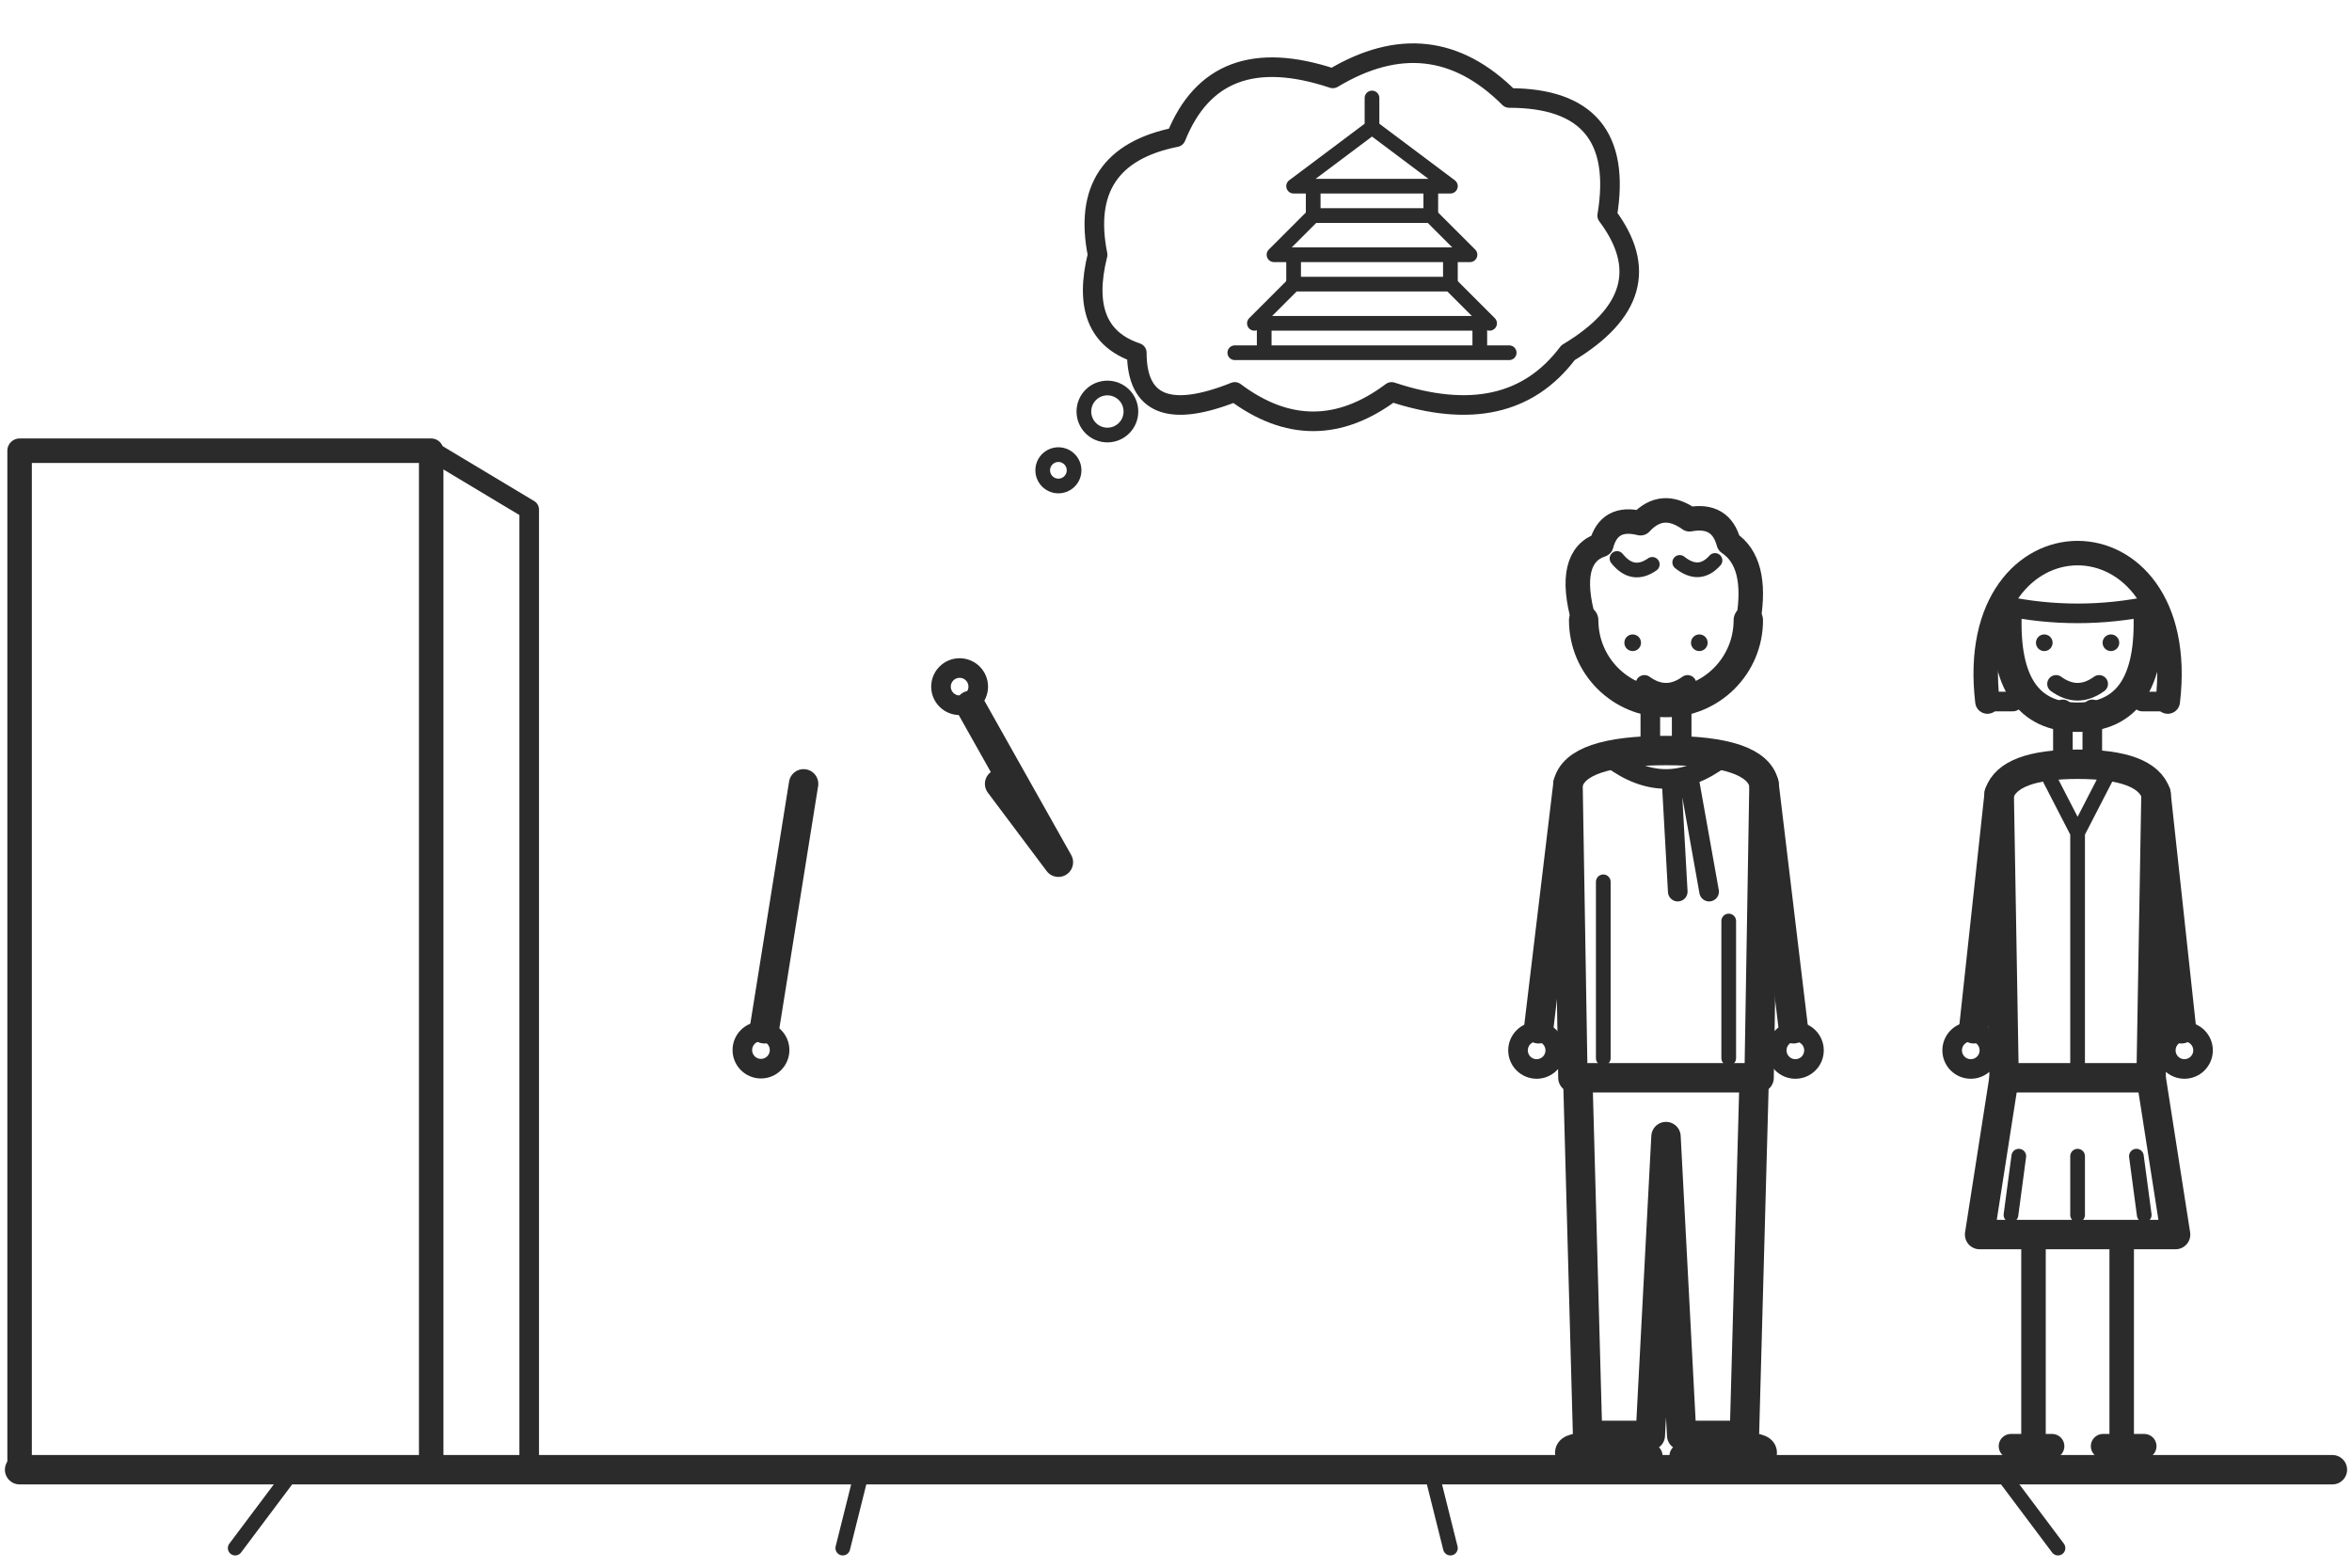
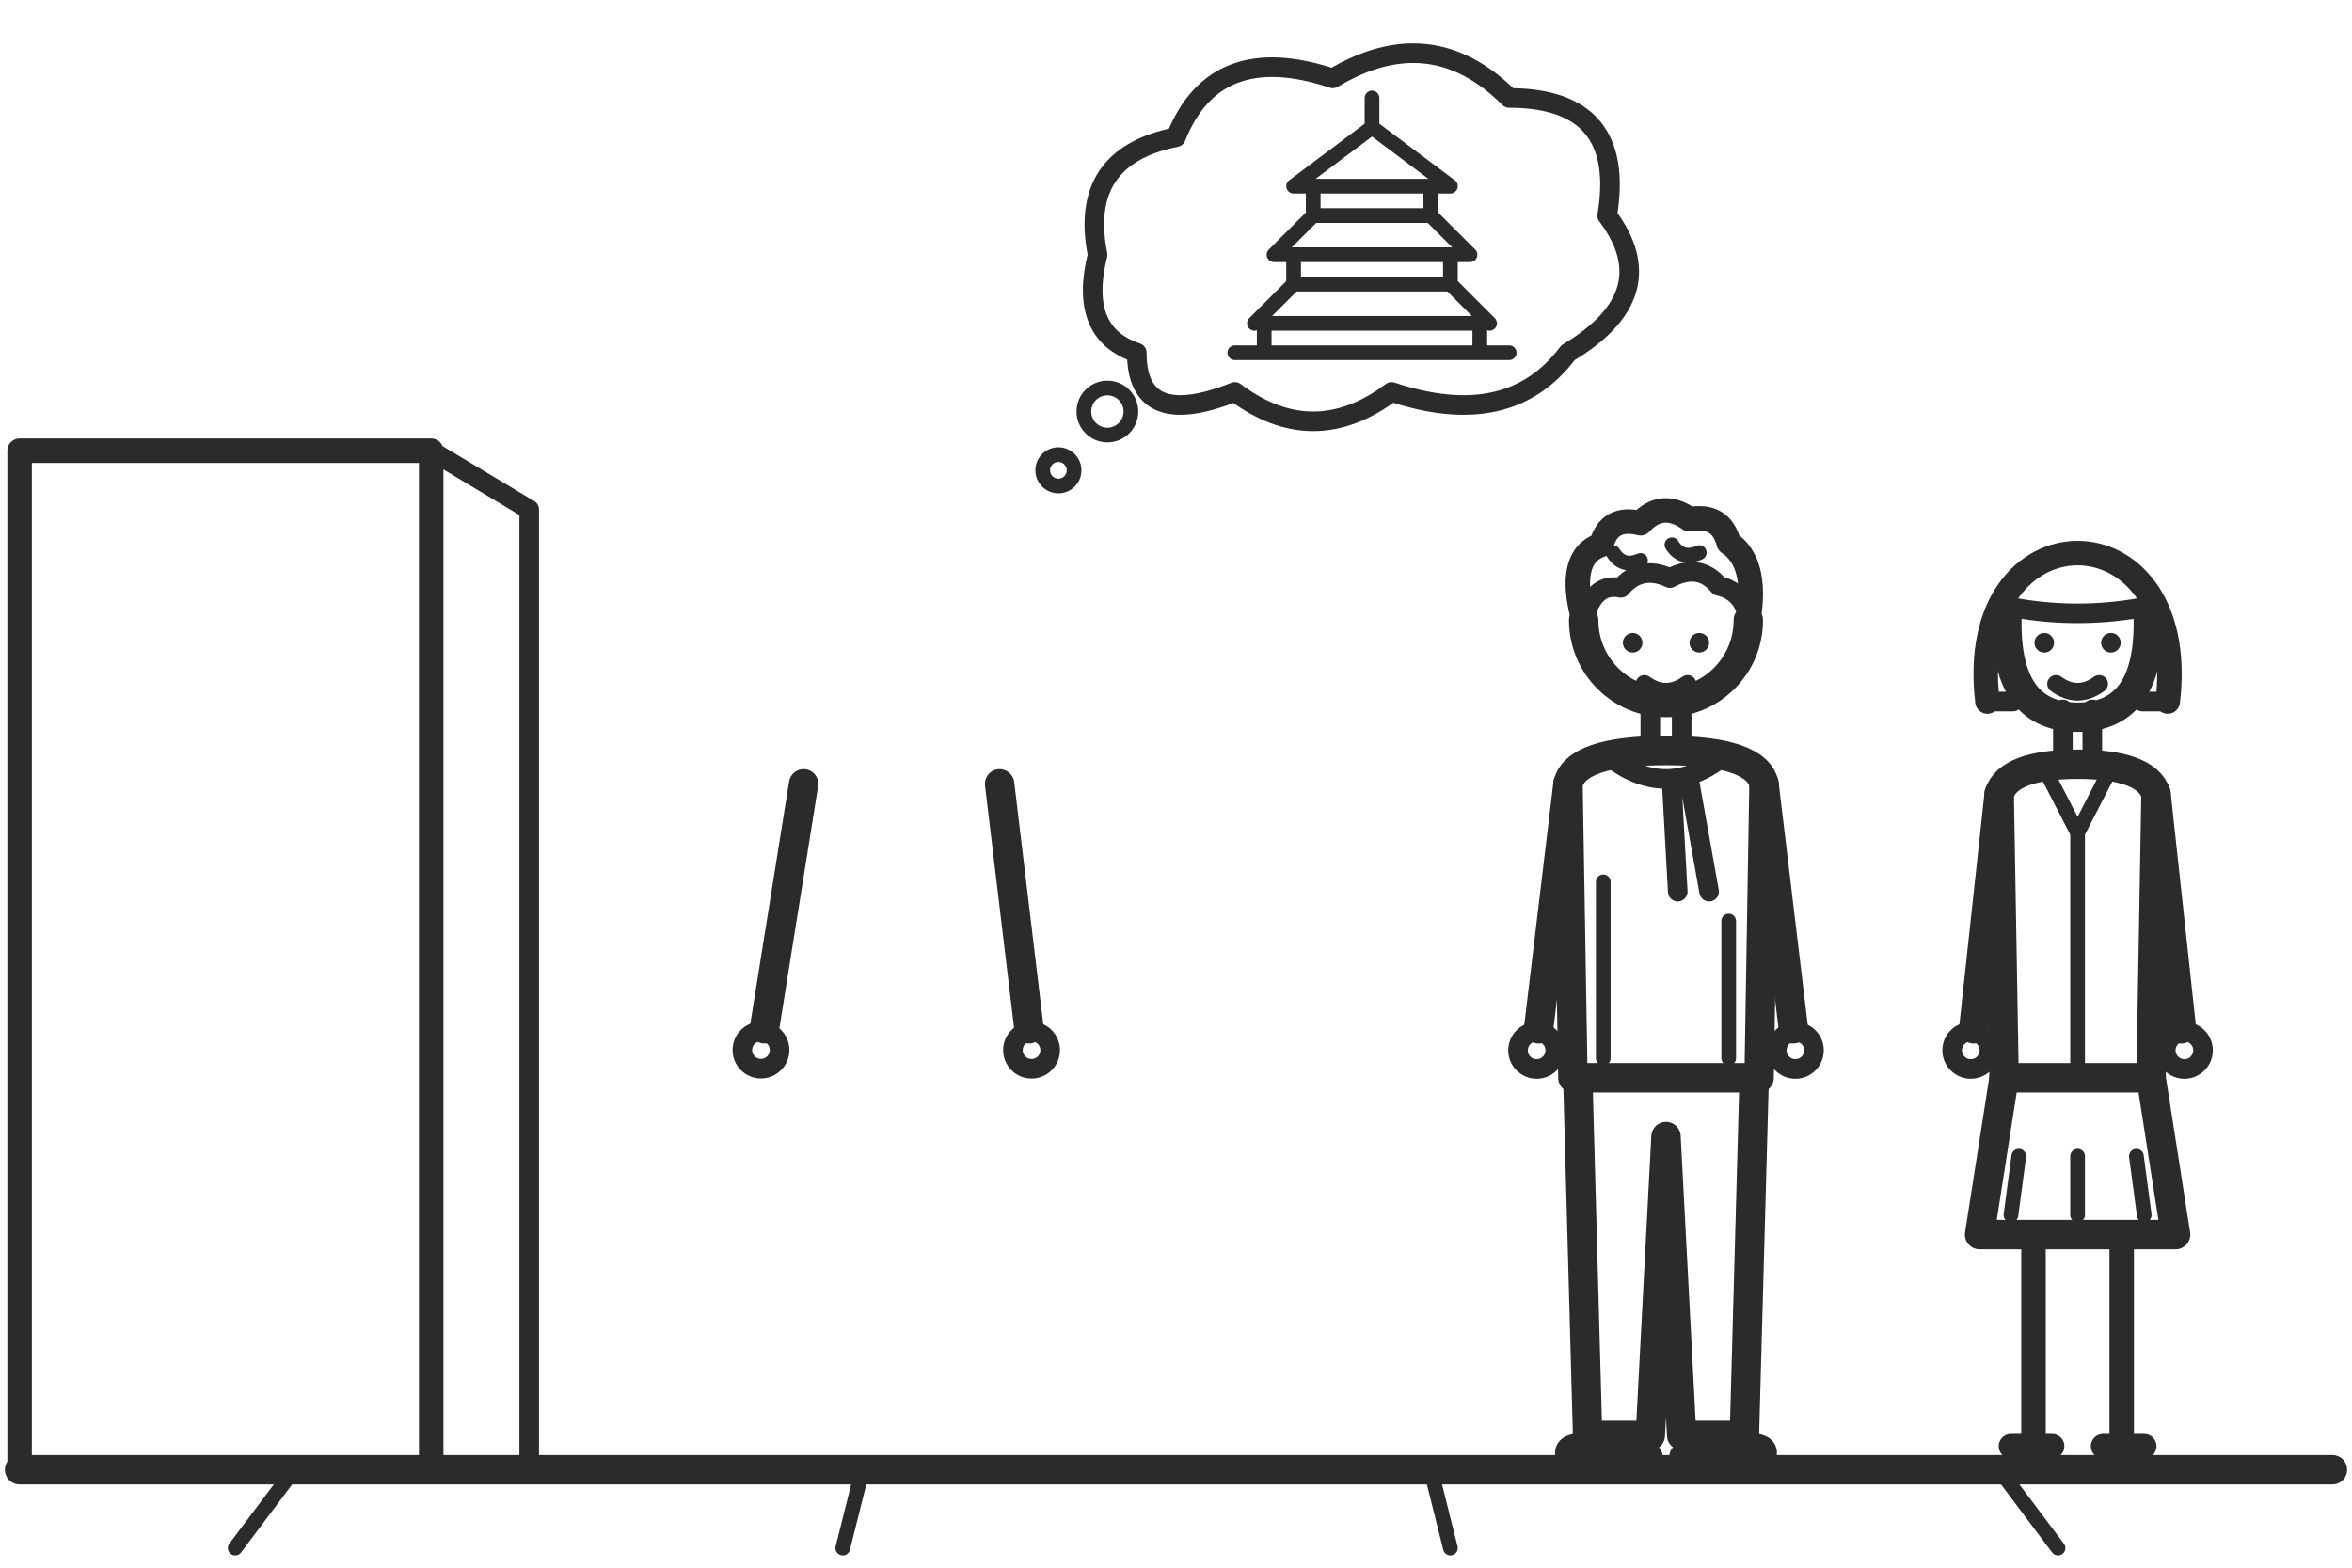
<svg xmlns="http://www.w3.org/2000/svg" viewBox="0 0 240 160">
  <g fill="none" stroke="#2b2b2b" stroke-width="3" stroke-linecap="round" stroke-linejoin="round">
    <path d="M2 150 H238" />
    <path d="M30 150 L24 158 M88 150 L86 158 M146 150 L148 158 M204 150 L210 158" stroke-width="1.5" />
    <path d="M2 150 V46 H44 V150" stroke-width="2.5" />
    <path d="M44 46 L54 52 V150" stroke-width="2" />
    <use href="#olga" x="4" y="50" width="40" height="100" />
    <use href="#wang-noarms" x="72" y="50" width="40" height="100" />
    <path d="M82 80 L78 105" />
    <circle cx="77.65" cy="107.17" r="1.9" stroke-width="2" />
-     <path d="M102 80 L108 88 L99 72" />
-     <circle cx="97.92" cy="70.08" r="1.9" stroke-width="2" />
+     <path d="M102 80 L105 105" />
+     <circle cx="105.26" cy="107.18" r="1.9" stroke-width="2" />
    <circle cx="108" cy="48" r="1.6" stroke-width="1.5" />
    <circle cx="113" cy="42" r="2.4" stroke-width="1.5" />
    <path d="M116 36 Q110 34 112 26 Q110 16 120 14 Q124 4 136 8 Q146 2 154 10 Q166 10 164 22 Q170 30 160 36 Q154 44 142 40 Q134 46 126 40 Q116 44 116 36 Z" stroke-width="2" />
    <path d="M126 36 H154 M129 36 V33 H151 V36" stroke-width="1.5" />
    <path d="M128 33 L132 29 H148 L152 33" stroke-width="1.5" />
    <path d="M132 29 V26 M148 29 V26 M130 26 L134 22 H146 L150 26 Z" stroke-width="1.5" />
    <path d="M134 22 V19 M146 22 V19 M132 19 L140 13 L148 19 Z M140 13 V10" stroke-width="1.5" />
    <g transform="translate(150 50)">
      <path d="M11.6 13.3 A8.4 8.4 0 1 0 28.4 13.3" stroke-width="3" />
      <path d="M11.6 13.3 C10.4 9 11 6.4 13.4 5.6 Q14.2 2.6 17.4 3.4 Q19.6 1 22.4 3 Q25.6 2.4 26.4 5.4 Q29.4 7.4 28.4 13.3" stroke-width="2.5" />
-       <path d="M15 7 Q16.6 9 18.6 7.6 M21.4 7.4 Q23.4 9 25 7.2" stroke-width="1.5" />
+       <path d="M11.6 13.3 Q12.6 9.4 15.4 10 Q17.4 7.6 20.4 9 Q23.4 7.4 25.4 9.8 Q28 10.4 28.4 13.3" stroke-width="2" />
+       <path d="M14.6 6.4 Q15.6 8 17.4 7.2 M20.6 5.6 Q21.6 7.2 23.4 6.4" stroke-width="1.5" />
      <path d="M17.8 19.8 Q20 21.4 22.2 19.8" stroke-width="1.8" />
      <path d="M18.4 22.4 V26.4 M21.6 22.4 V26.4" stroke-width="2" />
      <path d="M10 30 Q10.8 26.6 20 26.6 Q29.2 26.6 30 30 L29.5 60 H10.5 Z" stroke-width="3" />
      <path d="M14.4 27.4 Q20 31.6 25.6 27.4 M22.4 29.8 L24.4 41 M20.6 30.2 L21.2 41" stroke-width="2" />
      <path d="M13.6 40 V58 M26.4 44 V58" stroke-width="1.5" />
      <path d="M11 60 L12 96.5 H18.4 L20 66 L21.6 96.5 H28 L29 60" stroke-width="3" />
      <path d="M11.4 97.5 Q9.6 97.6 10 98.6 H18.4 M28.6 97.5 Q30.4 97.6 30 98.6 H21.6" stroke-width="2.5" />
-       <circle cx="16.6" cy="15.6" r="0.85" fill="#2b2b2b" stroke="none" />
-       <circle cx="23.4" cy="15.6" r="0.85" fill="#2b2b2b" stroke="none" />
+       <circle cx="16.6" cy="15.6" r="1" fill="#2b2b2b" stroke="none" />
+       <circle cx="23.4" cy="15.6" r="1" fill="#2b2b2b" stroke="none" />
      <path d="M10 30 L7 55" />
      <path d="M30 30 L33 55" />
      <circle cx="6.8" cy="57.2" r="1.9" stroke-width="2" />
      <circle cx="33.2" cy="57.2" r="1.9" stroke-width="2" />
    </g>
    <g transform="translate(192 50)">
      <path d="M12.8 12.6 Q12.4 23.2 20 23.2 Q27.6 23.2 27.2 12.6" stroke-width="3" />
      <path d="M10.8 21.6 C8.4 1.4 31.6 1.4 29.2 21.6" stroke-width="2.5" />
      <path d="M10.8 21.6 H13.4 M29.2 21.6 H26.6" stroke-width="2" />
      <path d="M12.4 11.8 Q20 13.4 27.6 11.8" stroke-width="2" />
      <path d="M17.8 19.8 Q20 21.4 22.2 19.8" stroke-width="1.8" />
      <path d="M18.5 22.4 V28.2 M21.5 22.4 V28.2" stroke-width="2" />
      <path d="M12 31 Q13 28 20 28 Q27 28 28 31 L27.5 60 H12.5 Z" stroke-width="3" />
      <path d="M16.6 28.4 L20 35 L23.4 28.4 M20 35 V60" stroke-width="1.5" />
      <path d="M12.5 60 L10 76 H30 L27.5 60" stroke-width="3" />
      <path d="M14 68 L13.2 74 M20 68 V74 M26 68 L26.8 74" stroke-width="1.5" />
      <path d="M15.5 76 V96.5 M24.5 76 V96.5" stroke-width="2.5" />
      <path d="M13.2 97.6 H17.4 M22.6 97.6 H26.8" stroke-width="2.5" />
-       <circle cx="16.6" cy="15.6" r="0.85" fill="#2b2b2b" stroke="none" />
-       <circle cx="23.4" cy="15.6" r="0.85" fill="#2b2b2b" stroke="none" />
+       <circle cx="16.6" cy="15.6" r="1" fill="#2b2b2b" stroke="none" />
+       <circle cx="23.4" cy="15.6" r="1" fill="#2b2b2b" stroke="none" />
      <path d="M12 31 L9.4 55" />
      <path d="M28 31 L30.6 55" />
      <circle cx="9.1" cy="57.2" r="1.9" stroke-width="2" />
      <circle cx="30.9" cy="57.2" r="1.9" stroke-width="2" />
    </g>
  </g>
</svg>
